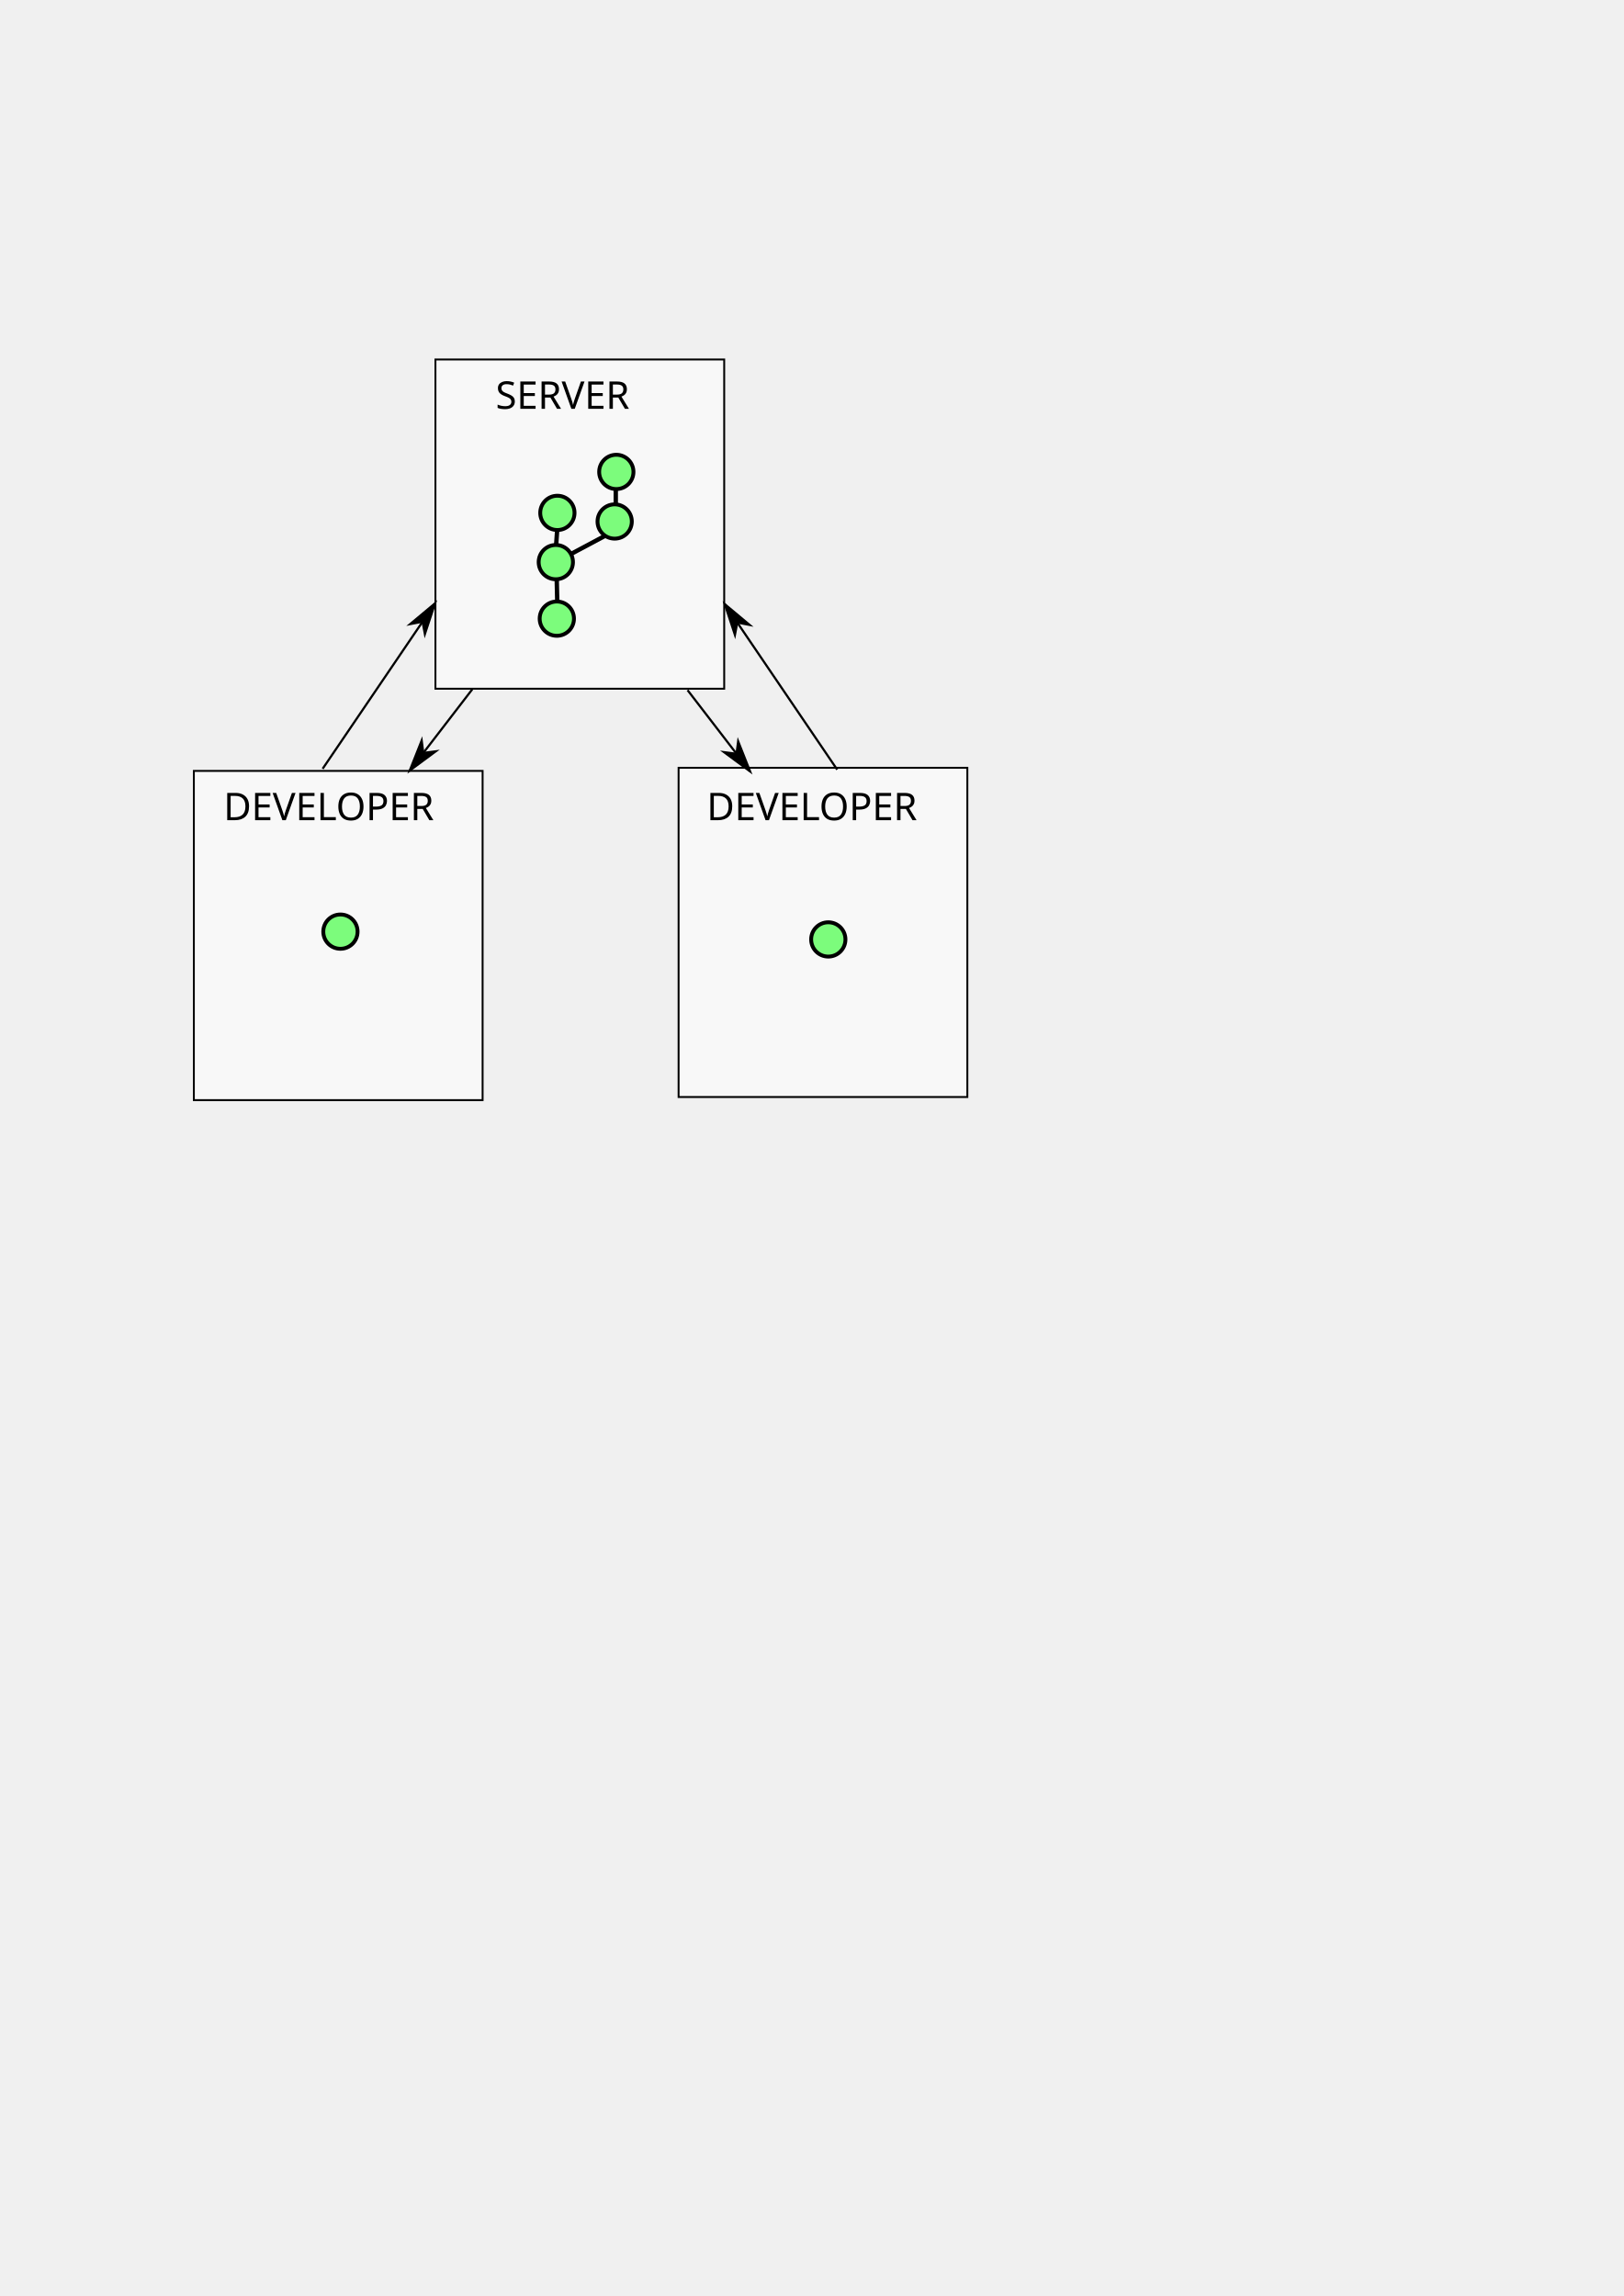
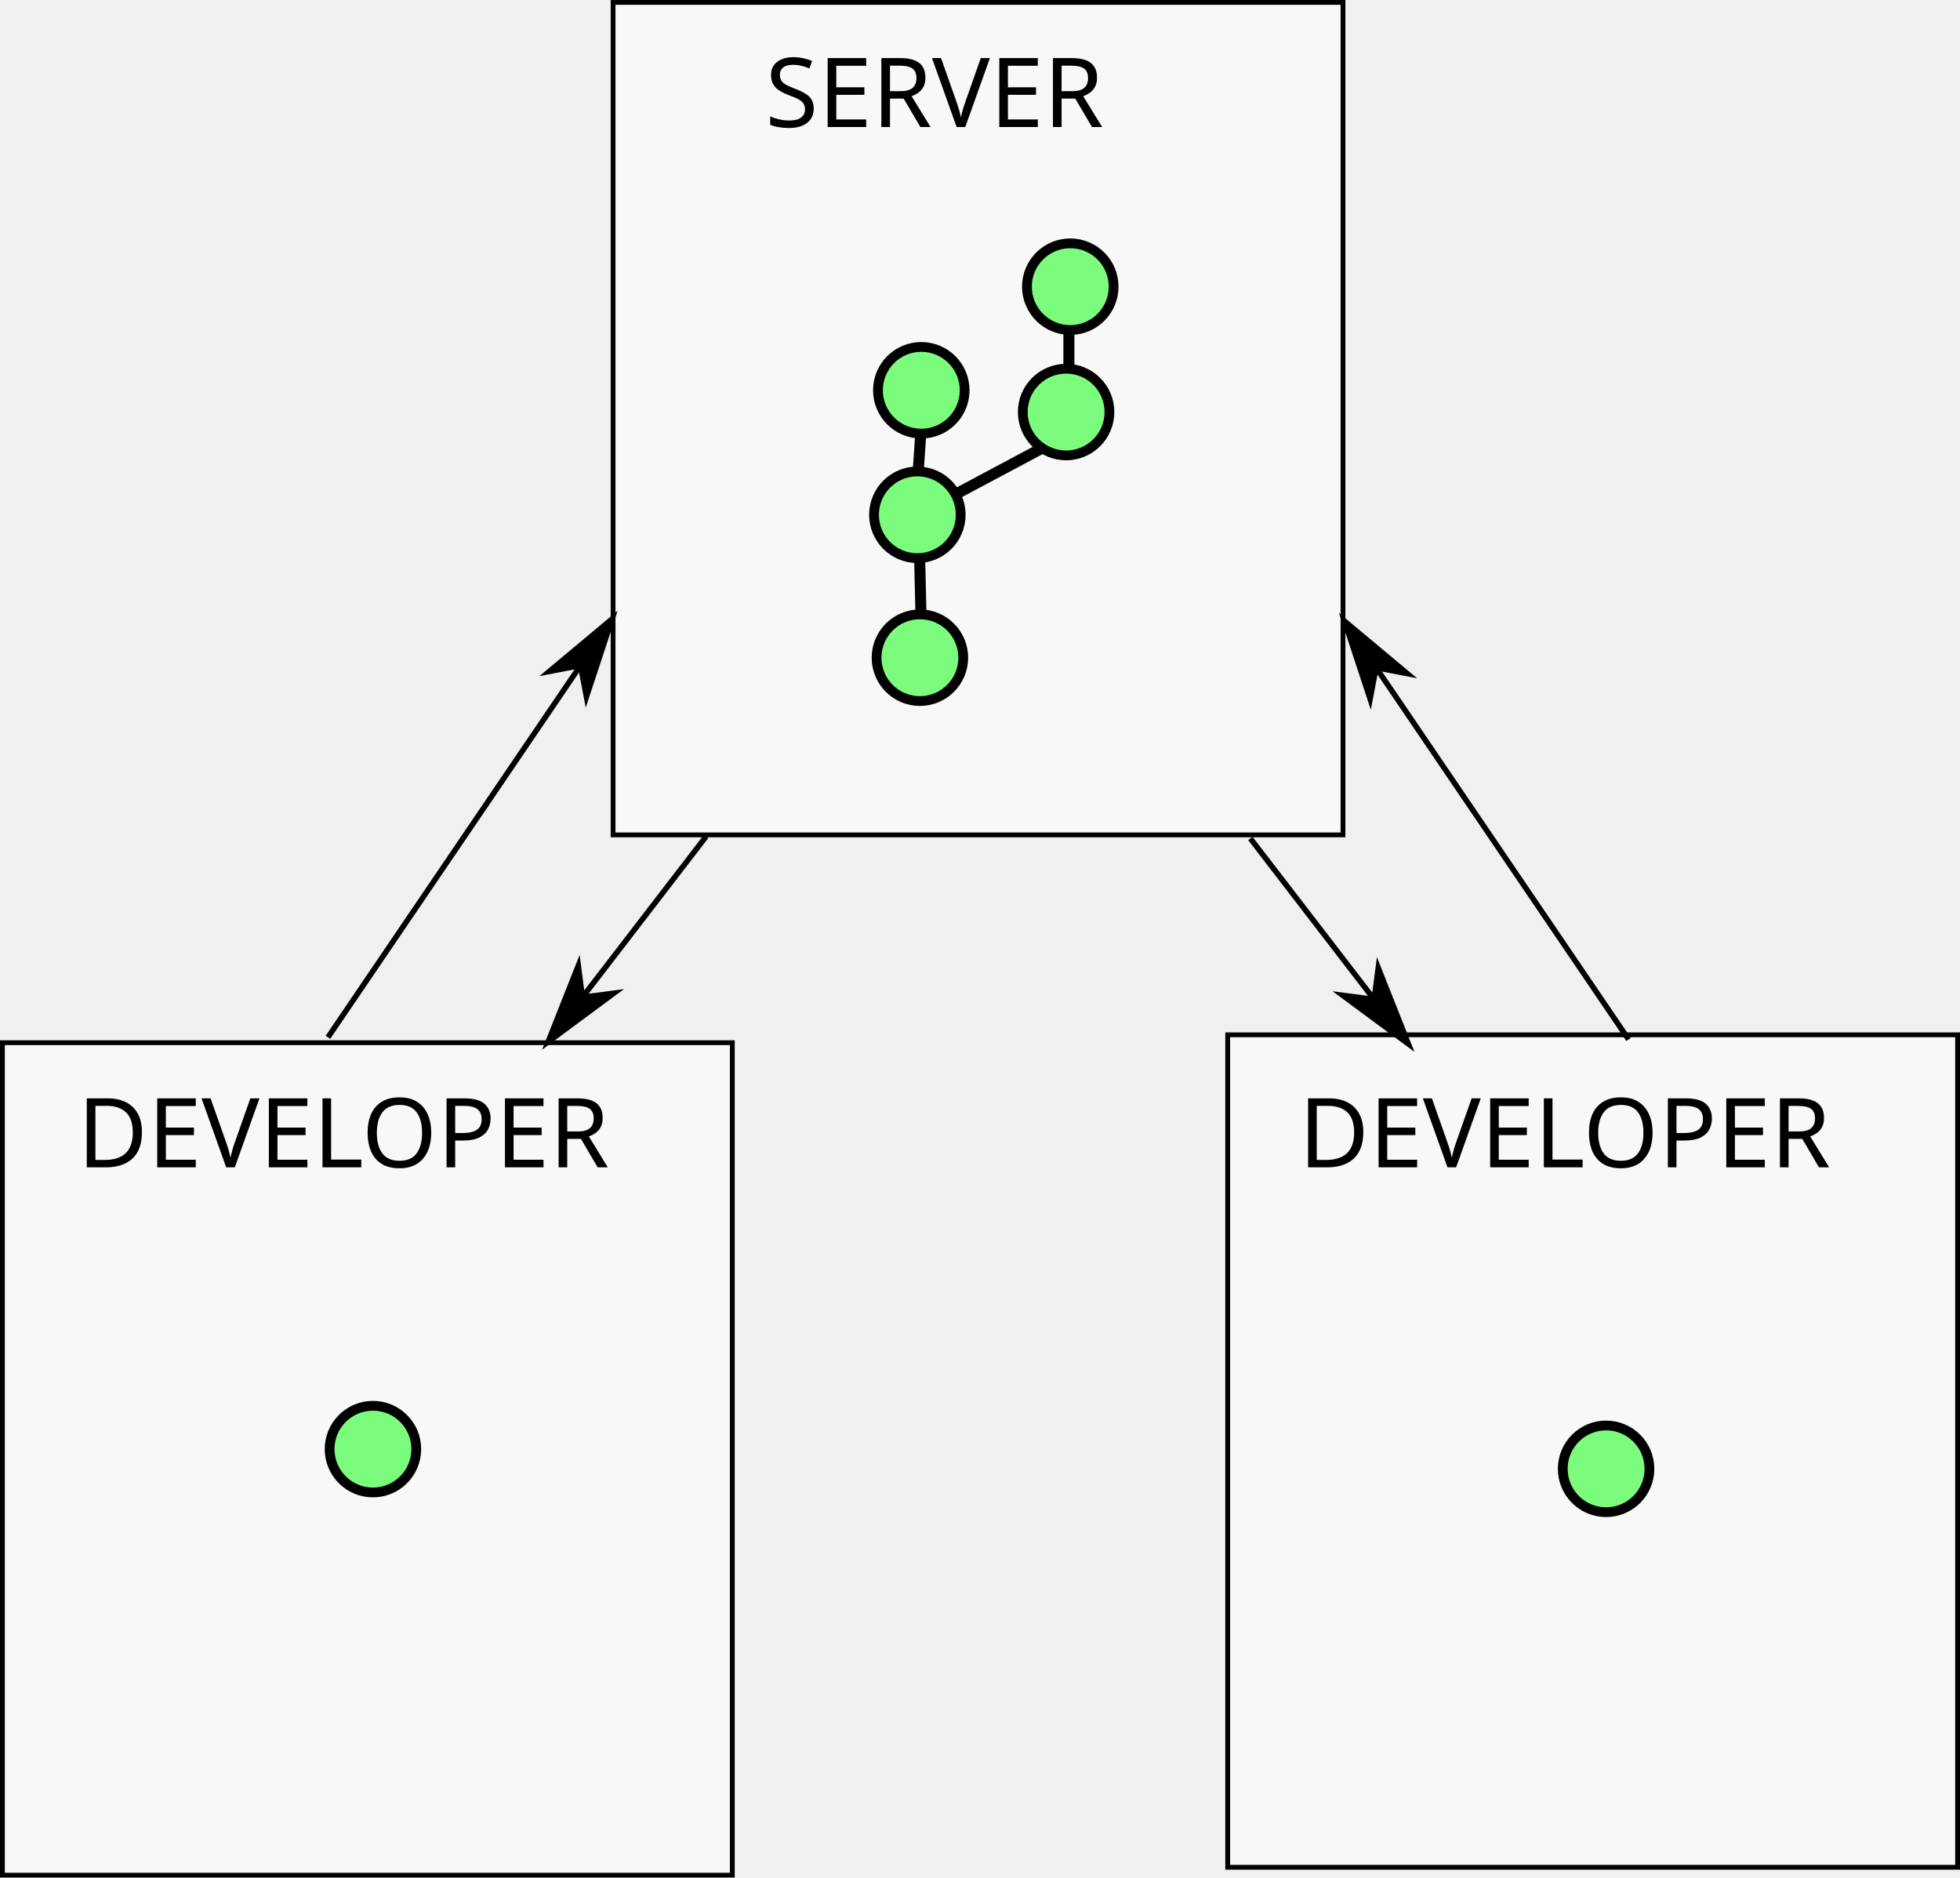
- <svg xmlns="http://www.w3.org/2000/svg" width="210mm" height="297mm" viewBox="0 0 744.094 1052.362" id="svg2" version="1.1">
+ <svg xmlns="http://www.w3.org/2000/svg" width="100.286mm" height="96.052mm" viewBox="0 0 355.343 340.343" id="svg2" version="1.1">
  <defs id="defs4">
-     <marker style="overflow:visible;" id="marker4579" refX="0.0" refY="0.0" orient="auto">
-       <path transform="scale(0.8) rotate(180) translate(12.5,0)" style="fill-rule:evenodd;stroke:#000000;stroke-width:1pt;stroke-opacity:1;fill:#000000;fill-opacity:1" d="M 0.0,0.0 L 5.0,-5.0 L -12.5,0.0 L 5.0,5.0 L 0.0,0.0 z " id="path4581" />
+     <marker style="overflow:visible" id="marker4579" refX="0" refY="0" orient="auto">
+       <path transform="matrix(-0.8,0,0,-0.8,-10,0)" style="fill:#000000;fill-opacity:1;fill-rule:evenodd;stroke:#000000;stroke-width:1pt;stroke-opacity:1" d="M 0,0 5,-5 -12.5,0 5,5 0,0 Z" id="path4581" />
    </marker>
-     <marker orient="auto" refY="0.0" refX="0.0" id="Arrow1Lend" style="overflow:visible;">
-       <path id="path4300" d="M 0.0,0.0 L 5.0,-5.0 L -12.5,0.0 L 5.0,5.0 L 0.0,0.0 z " style="fill-rule:evenodd;stroke:#000000;stroke-width:1pt;stroke-opacity:1;fill:#000000;fill-opacity:1" transform="scale(0.8) rotate(180) translate(12.5,0)" />
+     <marker orient="auto" refY="0" refX="0" id="Arrow1Lend" style="overflow:visible">
+       <path id="path4300" d="M 0,0 5,-5 -12.5,0 5,5 0,0 Z" style="fill:#000000;fill-opacity:1;fill-rule:evenodd;stroke:#000000;stroke-width:1pt;stroke-opacity:1" transform="matrix(-0.8,0,0,-0.8,-10,0)" />
    </marker>
    <marker orient="auto" refY="0" refX="0" id="Arrow1Lend-5" style="overflow:visible">
      <path id="path4300-6" d="M 0,0 5,-5 -12.5,0 5,5 0,0 Z" style="fill:#000000;fill-opacity:1;fill-rule:evenodd;stroke:#000000;stroke-width:1pt;stroke-opacity:1" transform="matrix(-0.8,0,0,-0.8,-10,0)" />
    </marker>
    <marker style="overflow:visible" id="marker4579-7" refX="0" refY="0" orient="auto">
      <path transform="matrix(-0.8,0,0,-0.8,-10,0)" style="fill:#000000;fill-opacity:1;fill-rule:evenodd;stroke:#000000;stroke-width:1pt;stroke-opacity:1" d="M 0,0 5,-5 -12.5,0 5,5 0,0 Z" id="path4581-8" />
    </marker>
  </defs>
-   <g id="layer1">
+   <g id="layer1" transform="translate(-88.39971,-164.3333)">
    <rect style="fill:#ffffff;fill-opacity:0.502;stroke:#000000;stroke-width:0.871;stroke-linecap:butt;stroke-linejoin:miter;stroke-miterlimit:4;stroke-dasharray:none;stroke-dashoffset:0;stroke-opacity:1" id="rect4136" width="132.33" height="150.901" x="199.549" y="164.769" />
    <text xml:space="preserve" style="font-style:normal;font-variant:normal;font-weight:normal;font-stretch:normal;font-size:17.5px;line-height:125%;font-family:sans-serif;-inkscape-font-specification:'sans-serif, Normal';text-align:start;letter-spacing:0px;word-spacing:0px;writing-mode:lr-tb;text-anchor:start;fill:#000000;fill-opacity:1;stroke:none;stroke-width:1px;stroke-linecap:butt;stroke-linejoin:miter;stroke-opacity:1" x="227.143" y="187.362" id="text4138">
      <tspan id="tspan4140" x="227.143" y="187.362">SERVER</tspan>
    </text>
    <circle style="fill:#00ff00;fill-opacity:0.502;stroke:#000000;stroke-width:1.772;stroke-linecap:butt;stroke-linejoin:miter;stroke-miterlimit:4;stroke-dasharray:none;stroke-dashoffset:0;stroke-opacity:1" id="path4142" cx="255.176" cy="283.554" r="7.857" />
    <circle style="fill:#00ff00;fill-opacity:0.502;stroke:#000000;stroke-width:1.772;stroke-linecap:butt;stroke-linejoin:miter;stroke-miterlimit:4;stroke-dasharray:none;stroke-dashoffset:0;stroke-opacity:1" id="path4142-7" cx="254.714" cy="257.648" r="7.857" />
    <circle style="fill:#00ff00;fill-opacity:0.502;stroke:#000000;stroke-width:1.772;stroke-linecap:butt;stroke-linejoin:miter;stroke-miterlimit:4;stroke-dasharray:none;stroke-dashoffset:0;stroke-opacity:1" id="path4142-7-5" cx="255.429" cy="235.077" r="7.857" />
    <circle style="fill:#00ff00;fill-opacity:0.502;stroke:#000000;stroke-width:1.772;stroke-linecap:butt;stroke-linejoin:miter;stroke-miterlimit:4;stroke-dasharray:none;stroke-dashoffset:0;stroke-opacity:1" id="path4142-4" cx="281.682" cy="239.027" r="7.857" />
    <circle style="fill:#00ff00;fill-opacity:0.502;stroke:#000000;stroke-width:1.772;stroke-linecap:butt;stroke-linejoin:miter;stroke-miterlimit:4;stroke-dasharray:none;stroke-dashoffset:0;stroke-opacity:1" id="path4142-3" cx="282.439" cy="216.299" r="7.857" />
    <path style="fill:none;fill-rule:evenodd;stroke:#000000;stroke-width:2;stroke-linecap:butt;stroke-linejoin:miter;stroke-miterlimit:4;stroke-dasharray:none;stroke-opacity:1" d="m 255.377,275.938 -0.253,-10.607" id="path4197" />
    <path style="fill:none;fill-rule:evenodd;stroke:#000000;stroke-width:2;stroke-linecap:butt;stroke-linejoin:miter;stroke-miterlimit:4;stroke-dasharray:none;stroke-opacity:1" d="m 254.872,249.674 0.505,-7.324" id="path4199" />
    <path style="fill:none;fill-rule:evenodd;stroke:#000000;stroke-width:2;stroke-linecap:butt;stroke-linejoin:miter;stroke-miterlimit:4;stroke-dasharray:none;stroke-opacity:1" d="m 261.353,254.083 15.821,-8.438" id="path4203" />
    <path style="fill:none;fill-rule:evenodd;stroke:#000000;stroke-width:2;stroke-linecap:butt;stroke-linejoin:miter;stroke-miterlimit:4;stroke-dasharray:none;stroke-opacity:1" d="m 282.187,231.198 0,-7.071" id="path4205" />
    <rect style="fill:#ffffff;fill-opacity:0.502;stroke:#000000;stroke-width:0.871;stroke-linecap:butt;stroke-linejoin:miter;stroke-miterlimit:4;stroke-dasharray:none;stroke-dashoffset:0;stroke-opacity:1" id="rect4136-5" width="132.33" height="150.901" x="88.835" y="353.34" />
    <text xml:space="preserve" style="font-style:normal;font-variant:normal;font-weight:normal;font-stretch:normal;font-size:17.5px;line-height:125%;font-family:sans-serif;-inkscape-font-specification:'sans-serif, Normal';text-align:start;letter-spacing:0px;word-spacing:0px;writing-mode:lr-tb;text-anchor:start;fill:#000000;fill-opacity:1;stroke:none;stroke-width:1px;stroke-linecap:butt;stroke-linejoin:miter;stroke-opacity:1" x="102.429" y="375.934" id="text4138-4">
      <tspan id="tspan4140-4" x="102.429" y="375.934">DEVELOPER</tspan>
    </text>
    <circle style="fill:#00ff00;fill-opacity:0.502;stroke:#000000;stroke-width:1.772;stroke-linecap:butt;stroke-linejoin:miter;stroke-miterlimit:4;stroke-dasharray:none;stroke-dashoffset:0;stroke-opacity:1" id="path4142-3-0" cx="156.011" cy="427.013" r="7.857" />
    <rect style="fill:#ffffff;fill-opacity:0.502;stroke:#000000;stroke-width:0.871;stroke-linecap:butt;stroke-linejoin:miter;stroke-miterlimit:4;stroke-dasharray:none;stroke-dashoffset:0;stroke-opacity:1" id="rect4136-2" width="132.33" height="150.901" x="310.978" y="351.911" />
    <circle style="fill:#00ff00;fill-opacity:0.502;stroke:#000000;stroke-width:1.772;stroke-linecap:butt;stroke-linejoin:miter;stroke-miterlimit:4;stroke-dasharray:none;stroke-dashoffset:0;stroke-opacity:1" id="path4142-3-4" cx="379.582" cy="430.584" r="7.857" />
    <text id="text4283" y="375.934" x="323.857" style="font-style:normal;font-variant:normal;font-weight:normal;font-stretch:normal;font-size:17.5px;line-height:125%;font-family:sans-serif;-inkscape-font-specification:'sans-serif, Normal';text-align:start;letter-spacing:0px;word-spacing:0px;writing-mode:lr-tb;text-anchor:start;fill:#000000;fill-opacity:1;stroke:none;stroke-width:1px;stroke-linecap:butt;stroke-linejoin:miter;stroke-opacity:1" xml:space="preserve">
      <tspan y="375.934" x="323.857" id="tspan4285">DEVELOPER</tspan>
    </text>
    <path style="fill:none;fill-rule:evenodd;stroke:#000000;stroke-width:1px;stroke-linecap:butt;stroke-linejoin:miter;stroke-opacity:1;marker-end:url(#marker4579)" d="m 147.857,352.362 51.429,-75.714" id="path4289" />
    <path style="fill:none;fill-rule:evenodd;stroke:#000000;stroke-width:1px;stroke-linecap:butt;stroke-linejoin:miter;stroke-opacity:1;marker-end:url(#Arrow1Lend)" d="m 216.429,315.934 -28.571,37.143" id="path4291" />
    <path style="fill:none;fill-rule:evenodd;stroke:#000000;stroke-width:1px;stroke-linecap:butt;stroke-linejoin:miter;stroke-opacity:1;marker-end:url(#marker4579-7)" d="M 383.658,352.751 332.23,277.037" id="path4289-2" />
    <path style="fill:none;fill-rule:evenodd;stroke:#000000;stroke-width:1px;stroke-linecap:butt;stroke-linejoin:miter;stroke-opacity:1;marker-end:url(#Arrow1Lend-5)" d="m 315.087,316.322 28.571,37.143" id="path4291-0" />
  </g>
</svg>
